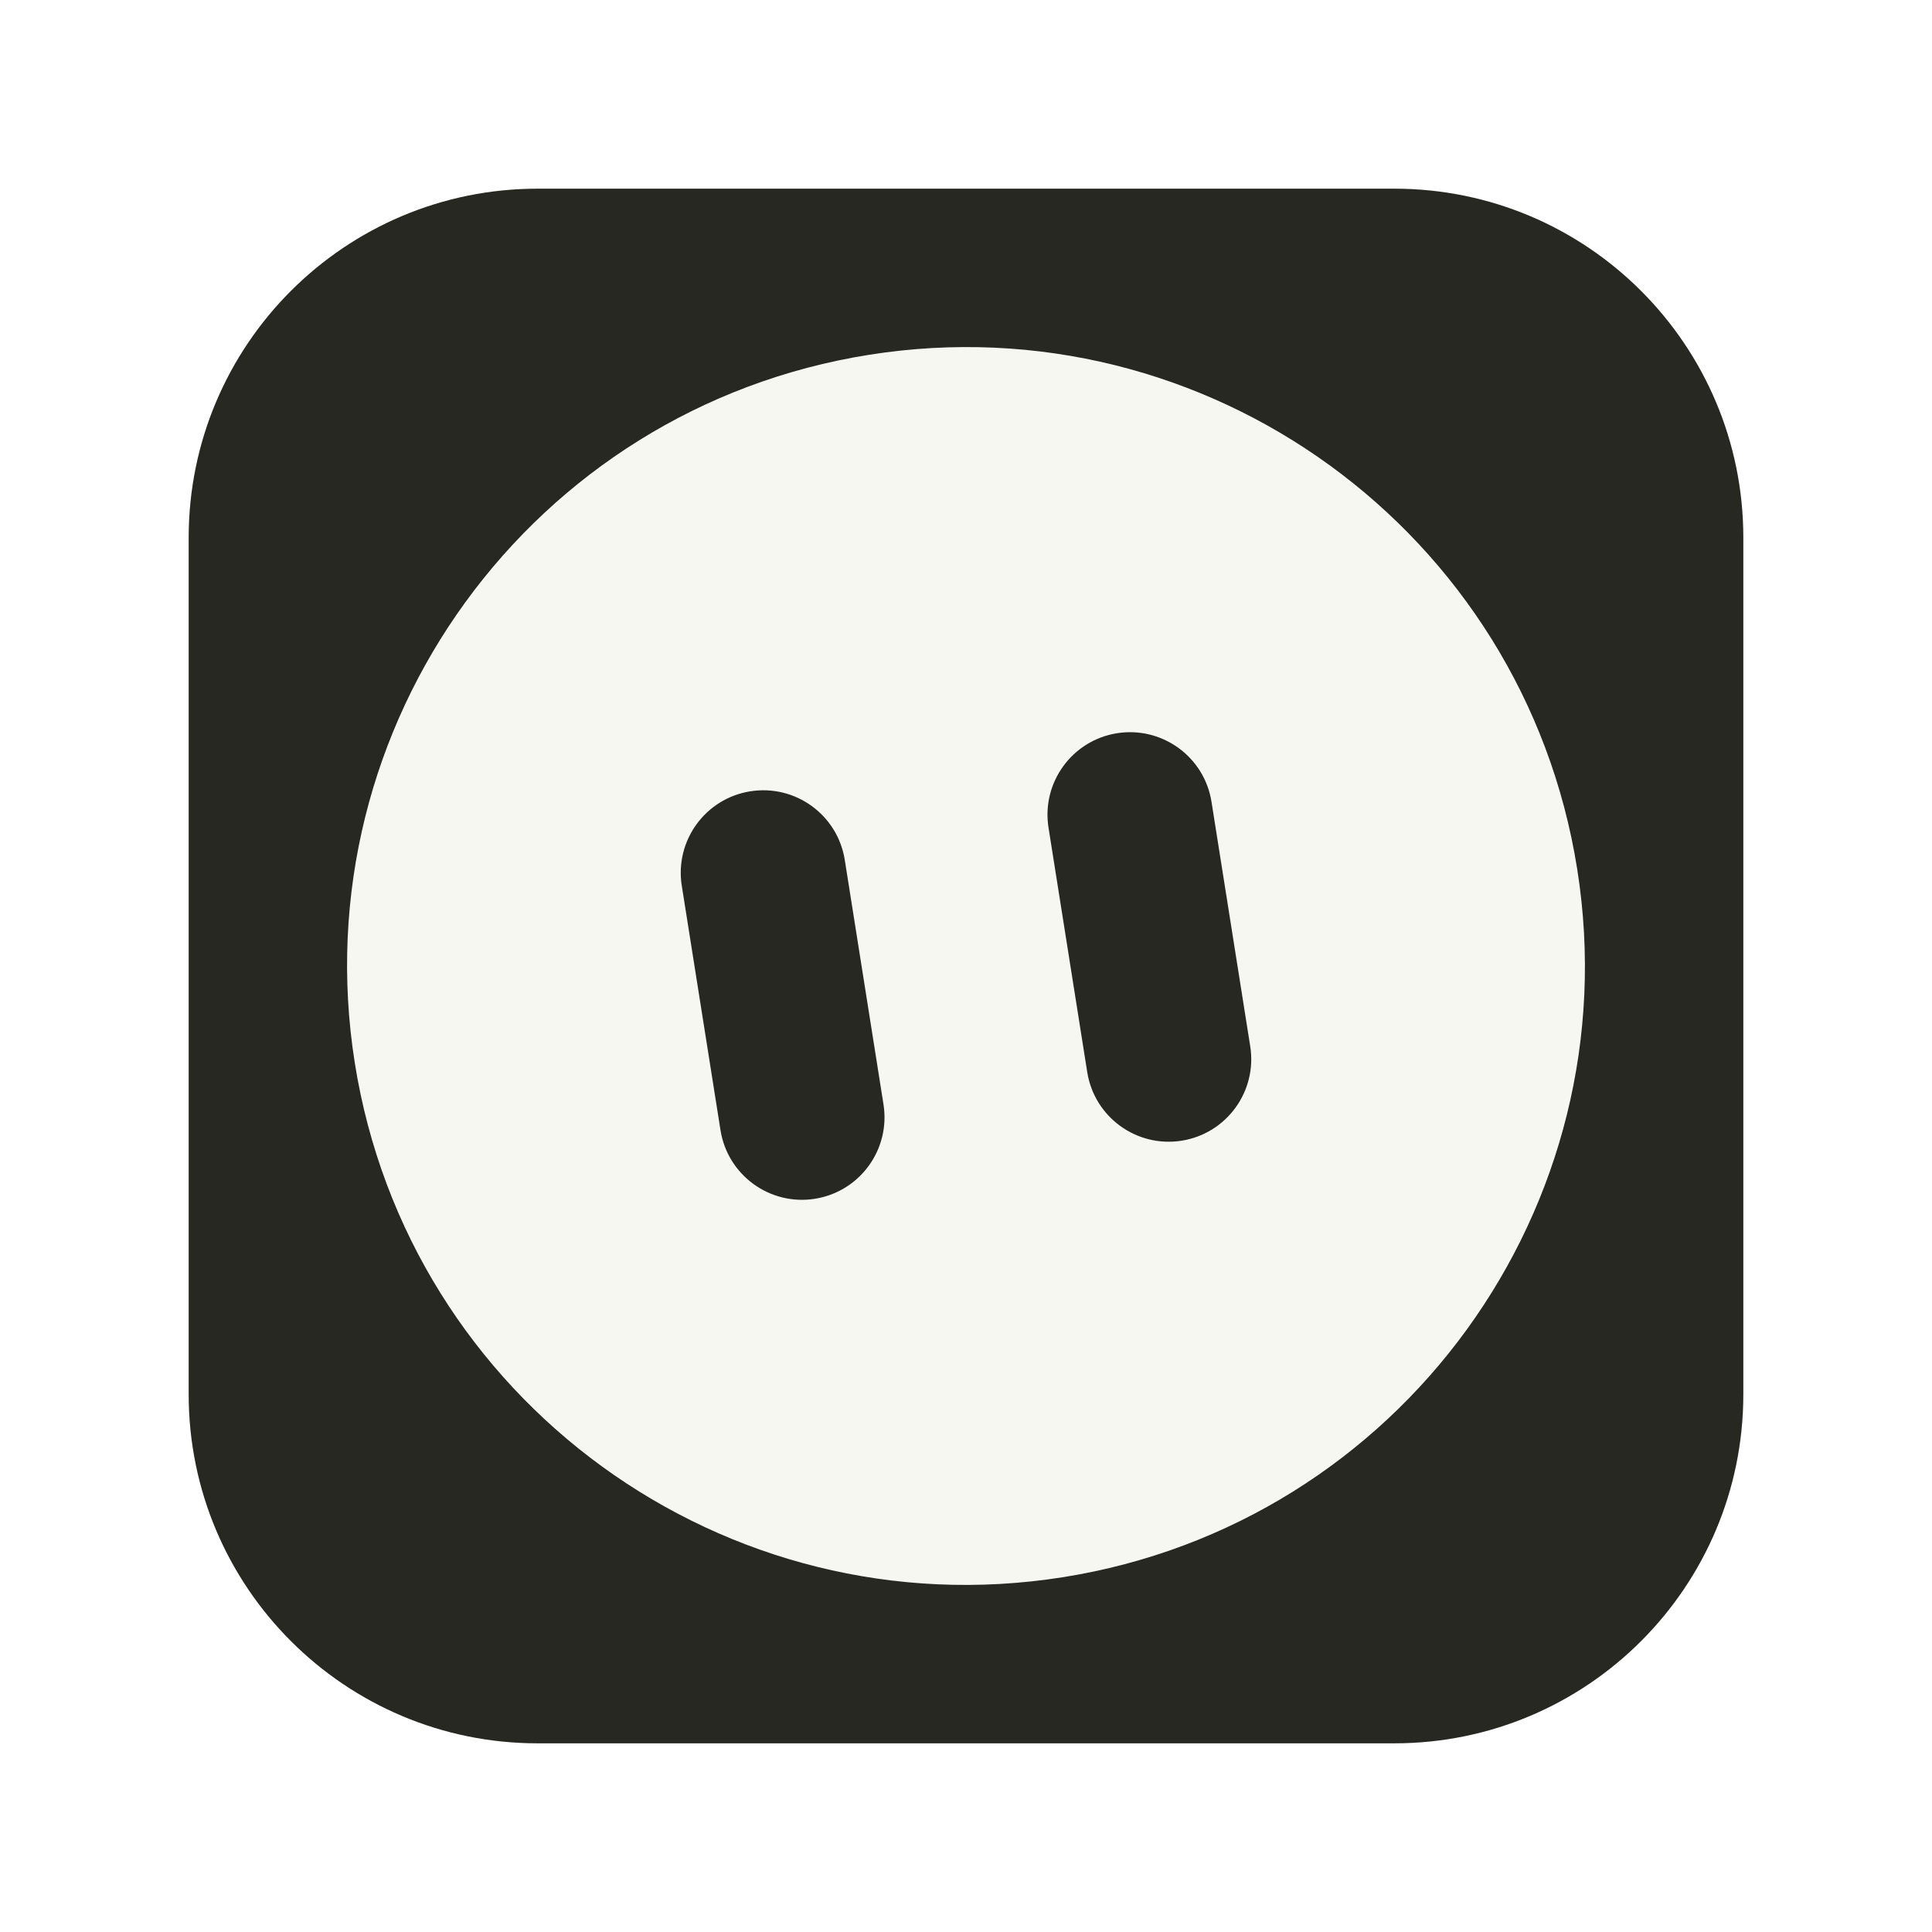
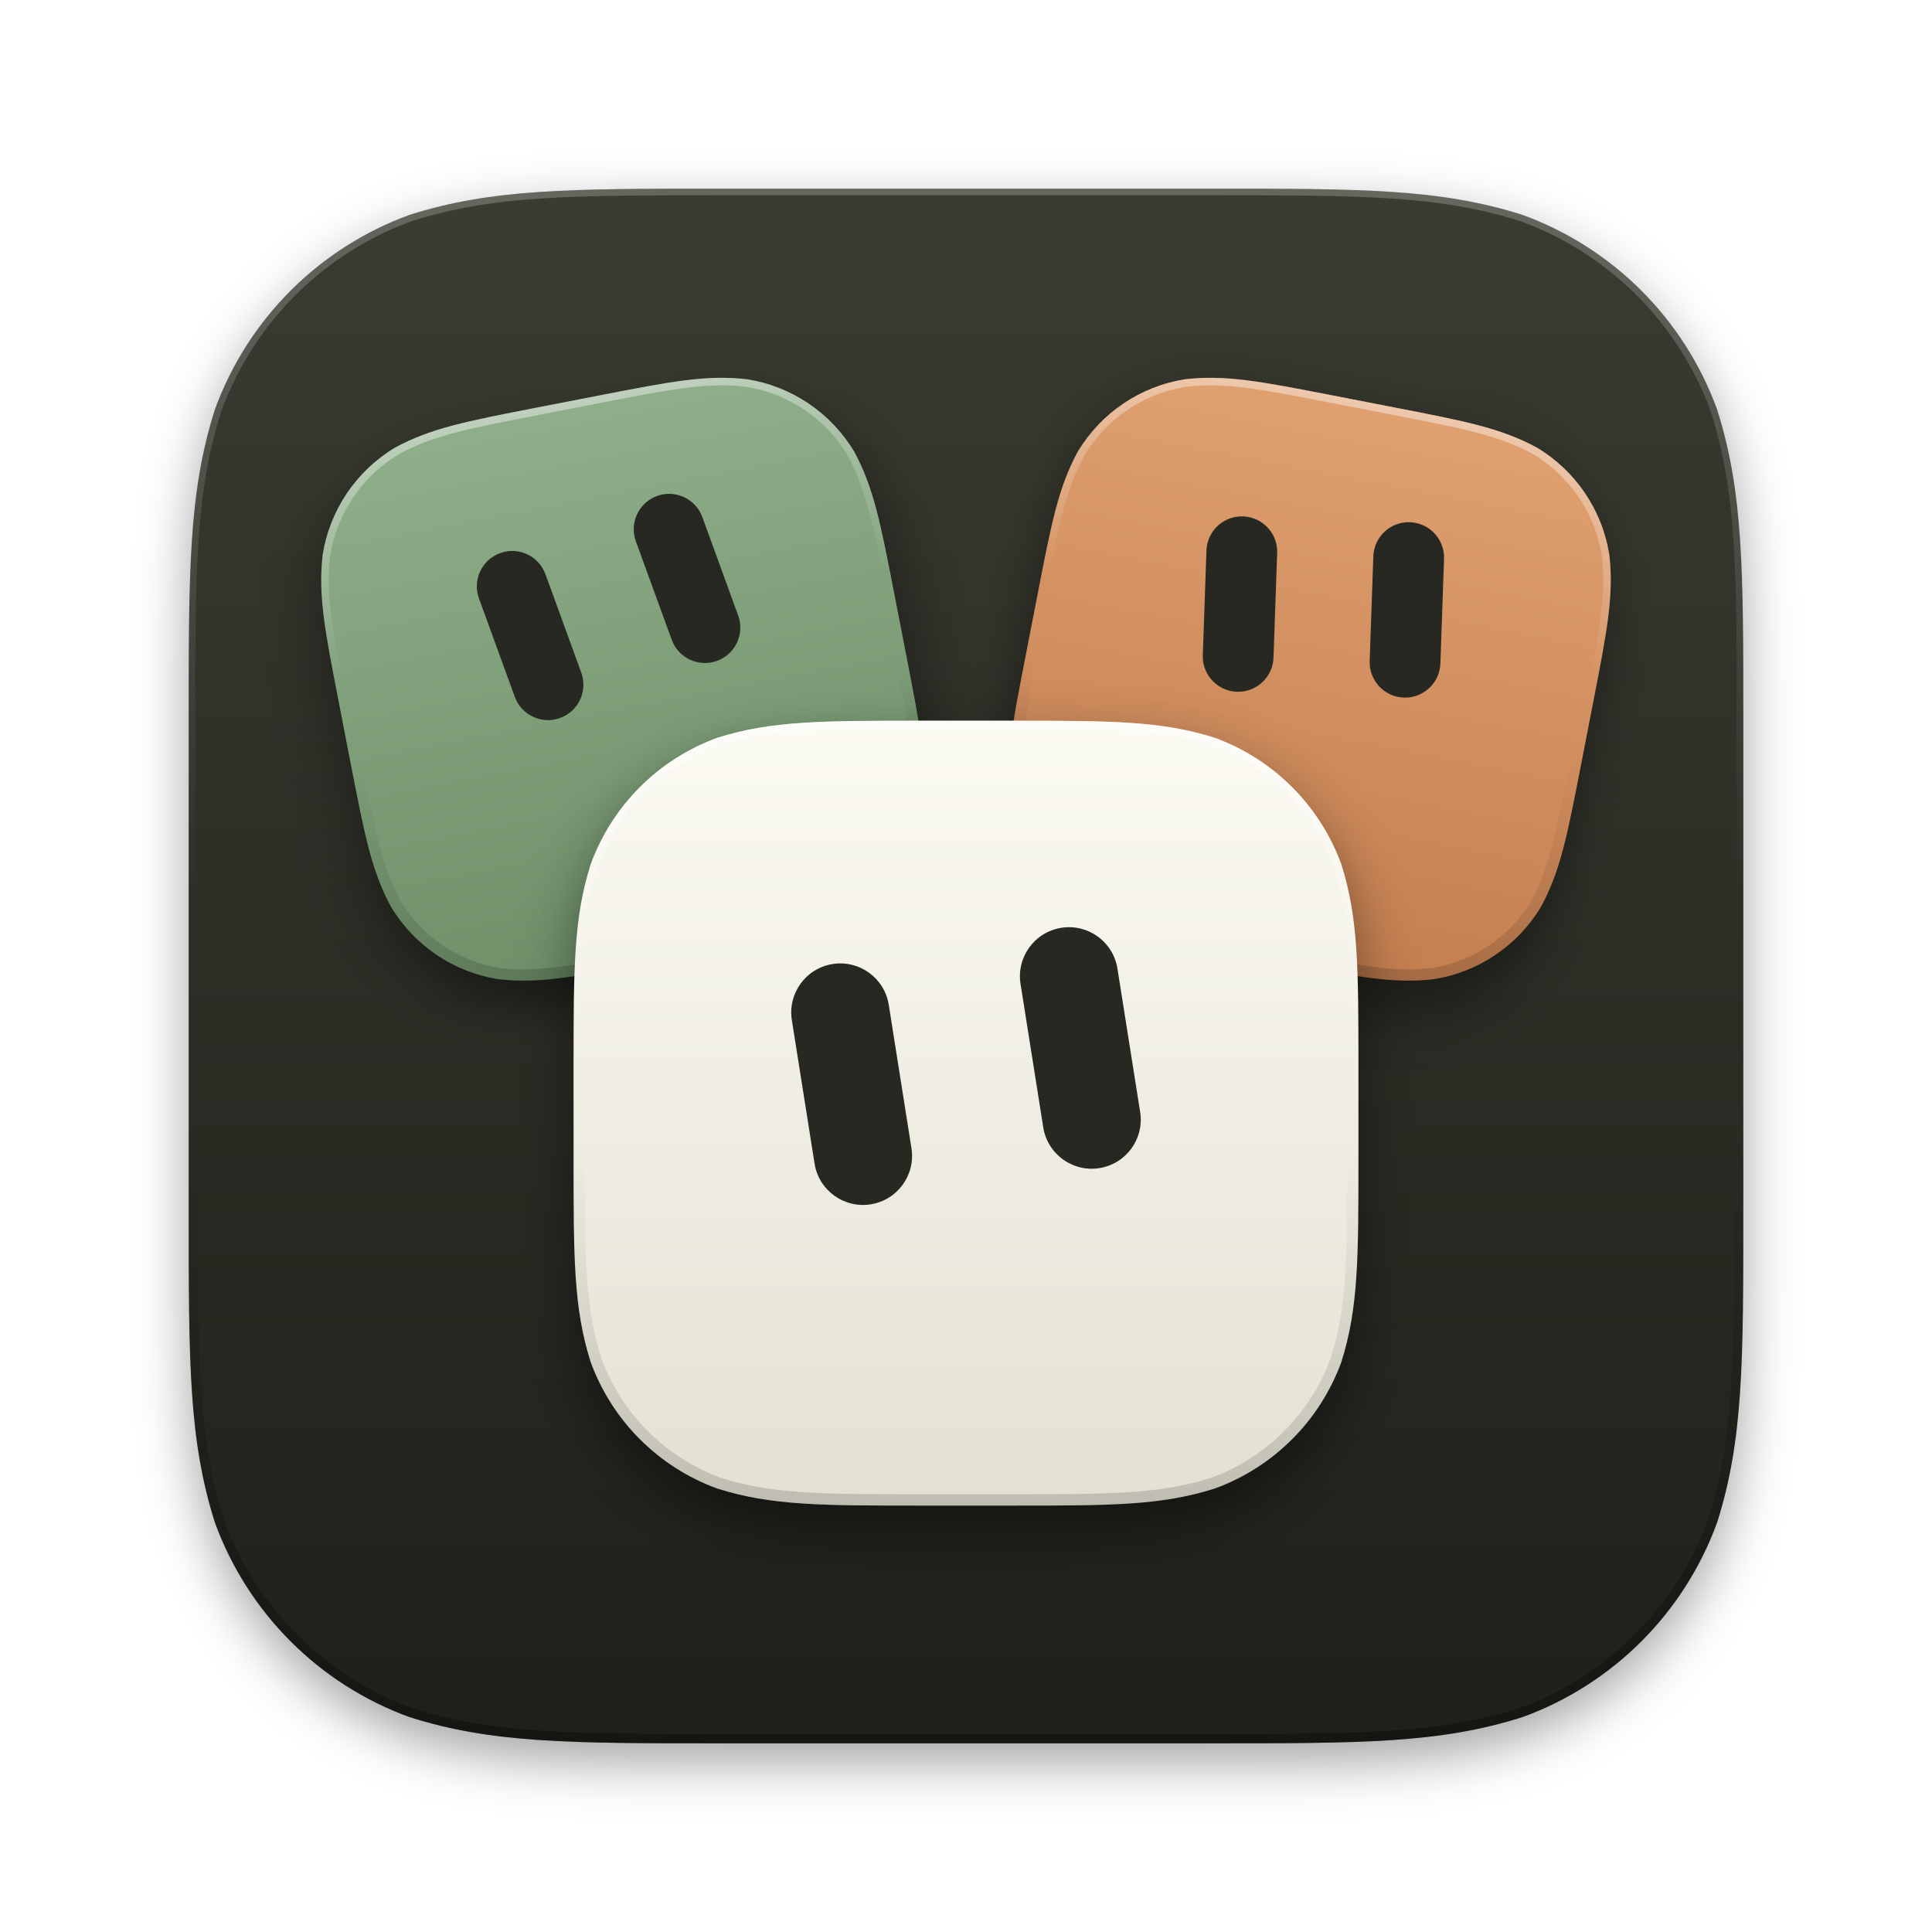
<svg xmlns="http://www.w3.org/2000/svg" width="1024" height="1024" viewBox="0 0 1024 1024">
-   <rect x="100" y="100" width="824" height="824" rx="185" fill="#262821" />
-   <svg x="184" y="184" width="656" height="656" viewBox="0 0 30 30">
-     <g transform="rotate(-9 15 15)">
-       <circle cx="15" cy="15" r="15" fill="#f7f7f2" />
-       <g fill="#262821">
-         <rect x="8.5" y="10" width="4" height="10" rx="2" />
-         <rect x="17.5" y="10" width="4" height="10" rx="2" />
+   <defs>
+     <linearGradient id="tile" x1="0" y1="0" x2="0" y2="1">
+       <stop offset="0" stop-color="#3a3c32" />
+       <stop offset="1" stop-color="#1e201a" />
+     </linearGradient>
+     <linearGradient id="tile-edge" x1="0" y1="0" x2="0" y2="1">
+       <stop offset="0" stop-color="#ffffff" stop-opacity="0.22" />
+       <stop offset="0.45" stop-color="#ffffff" stop-opacity="0" />
+     </linearGradient>
+     <linearGradient id="tile-foot" x1="0" y1="0" x2="0" y2="1">
+       <stop offset="0.6" stop-color="#000000" stop-opacity="0" />
+       <stop offset="1" stop-color="#000000" stop-opacity="0.3" />
+     </linearGradient>
+     <clipPath id="tile-clip">
+       <path d="M383.41 100L640.59 100C722.19 100 763 100 806.92 113.89C854.88 131.34 892.66 169.12 910.11 217.08C924 261 924 301.81 924 383.41L924 640.59C924 722.19 924 763 910.11 806.92C892.66 854.88 854.88 892.66 806.92 910.11C763 924 722.19 924 640.59 924L383.41 924C301.81 924 261 924 217.08 910.11C169.12 892.66 131.34 854.88 113.89 806.92C100 763 100 722.19 100 640.59L100 383.41C100 301.81 100 261 113.89 217.08C131.34 169.12 169.12 131.34 217.08 113.89C261 100 301.81 100 383.41 100Z" />
+     </clipPath>
+     <filter id="tile-shadow" x="-40%" y="-40%" width="180%" height="180%">
+       <feGaussianBlur stdDeviation="14" />
+     </filter>
+     <linearGradient id="face-edge" x1="0" y1="0" x2="0" y2="1">
+       <stop offset="0" stop-color="#ffffff" stop-opacity="0.6" />
+       <stop offset="0.4" stop-color="#ffffff" stop-opacity="0" />
+     </linearGradient>
+     <linearGradient id="face-foot" x1="0" y1="0" x2="0" y2="1">
+       <stop offset="0.55" stop-color="#000000" stop-opacity="0" />
+       <stop offset="1" stop-color="#000000" stop-opacity="0.16" />
+     </linearGradient>
+     <filter id="face-shadow" x="-40%" y="-40%" width="180%" height="180%">
+       <feGaussianBlur stdDeviation="16" />
+     </filter>
+     <linearGradient id="left" x1="0" y1="0" x2="0" y2="1">
+       <stop offset="0" stop-color="#8fae8a" />
+       <stop offset="1" stop-color="#6f9069" />
+     </linearGradient>
+     <clipPath id="left-clip">
+       <path d="M312.99 210L347.01 210C385.3 210 404.45 210 425.06 216.52C447.56 224.71 465.29 242.44 473.48 264.94C480 285.55 480 304.7 480 342.99L480 377.01C480 415.3 480 434.45 473.48 455.06C465.29 477.56 447.56 495.29 425.06 503.48C404.45 510 385.3 510 347.01 510L312.99 510C274.7 510 255.55 510 234.94 503.48C212.44 495.29 194.71 477.56 186.52 455.06C180 434.45 180 415.3 180 377.01L180 342.99C180 304.7 180 285.55 186.52 264.94C194.71 242.44 212.44 224.71 234.94 216.52C255.55 210 274.7 210 312.99 210Z" />
+     </clipPath>
+     <linearGradient id="right" x1="0" y1="0" x2="0" y2="1">
+       <stop offset="0" stop-color="#e0a070" />
+       <stop offset="1" stop-color="#c47f50" />
+     </linearGradient>
+     <clipPath id="right-clip">
+       <path d="M676.99 210L711.01 210C749.3 210 768.45 210 789.06 216.52C811.56 224.71 829.29 242.44 837.48 264.94C844 285.55 844 304.7 844 342.99L844 377.01C844 415.3 844 434.45 837.48 455.06C829.29 477.56 811.56 495.29 789.06 503.48C768.45 510 749.3 510 711.01 510L676.99 510C638.7 510 619.55 510 598.94 503.48C576.44 495.29 558.71 477.56 550.52 455.06C544 434.45 544 415.3 544 377.01L544 342.99C544 304.7 544 285.55 550.52 264.94C558.71 242.44 576.44 224.71 598.94 216.52C619.55 210 638.7 210 676.99 210Z" />
+     </clipPath>
+     <linearGradient id="front" x1="0" y1="0" x2="0" y2="1">
+       <stop offset="0" stop-color="#fbfaf3" />
+       <stop offset="1" stop-color="#e4e1d3" />
+     </linearGradient>
+     <clipPath id="front-clip">
+       <path d="M488.42 382L535.58 382C588.68 382 615.24 382 643.82 391.04C675.02 402.4 699.6 426.98 710.96 458.18C720 486.76 720 513.32 720 566.42L720 613.58C720 666.68 720 693.24 710.96 721.82C699.6 753.02 675.02 777.6 643.82 788.96C615.24 798 588.68 798 535.58 798L488.42 798C435.32 798 408.76 798 380.18 788.96C348.98 777.6 324.4 753.02 313.04 721.82C304 693.24 304 666.68 304 613.58L304 566.42C304 513.32 304 486.76 313.04 458.18C324.4 426.98 348.98 402.4 380.18 391.04C408.76 382 435.32 382 488.42 382Z" />
+     </clipPath>
+   </defs>
+   <path d="M383.41 100L640.59 100C722.19 100 763 100 806.92 113.89C854.88 131.34 892.66 169.12 910.11 217.08C924 261 924 301.81 924 383.41L924 640.59C924 722.19 924 763 910.11 806.92C892.66 854.88 854.88 892.66 806.92 910.11C763 924 722.19 924 640.59 924L383.41 924C301.81 924 261 924 217.08 910.11C169.12 892.66 131.34 854.88 113.89 806.92C100 763 100 722.19 100 640.59L100 383.41C100 301.81 100 261 113.89 217.08C131.34 169.12 169.12 131.34 217.08 113.89C261 100 301.81 100 383.41 100Z" transform="translate(0 10)" fill="#000000" opacity="0.36" filter="url(#tile-shadow)" />
+   <path d="M383.41 100L640.59 100C722.19 100 763 100 806.92 113.89C854.88 131.34 892.66 169.12 910.11 217.08C924 261 924 301.81 924 383.41L924 640.59C924 722.19 924 763 910.11 806.92C892.66 854.88 854.88 892.66 806.92 910.11C763 924 722.19 924 640.59 924L383.41 924C301.81 924 261 924 217.08 910.11C169.12 892.66 131.34 854.88 113.89 806.92C100 763 100 722.19 100 640.59L100 383.41C100 301.81 100 261 113.89 217.08C131.34 169.12 169.12 131.34 217.08 113.89C261 100 301.81 100 383.41 100Z" fill="url(#tile)" />
+   <g clip-path="url(#tile-clip)">
+     <path d="M383.41 100L640.59 100C722.19 100 763 100 806.92 113.89C854.88 131.34 892.66 169.12 910.11 217.08C924 261 924 301.81 924 383.41L924 640.59C924 722.19 924 763 910.11 806.92C892.66 854.88 854.88 892.66 806.92 910.11C763 924 722.19 924 640.59 924L383.41 924C301.81 924 261 924 217.08 910.11C169.12 892.66 131.34 854.88 113.89 806.92C100 763 100 722.19 100 640.59L100 383.41C100 301.81 100 261 113.89 217.08C131.34 169.12 169.12 131.34 217.08 113.89C261 100 301.81 100 383.41 100Z" fill="none" stroke="url(#tile-foot)" stroke-width="10" />
+     <path d="M383.41 100L640.59 100C722.19 100 763 100 806.92 113.89C854.88 131.34 892.66 169.12 910.11 217.08C924 261 924 301.81 924 383.41L924 640.59C924 722.19 924 763 910.11 806.92C892.66 854.88 854.88 892.66 806.92 910.11C763 924 722.19 924 640.59 924L383.41 924C301.81 924 261 924 217.08 910.11C169.12 892.66 131.34 854.88 113.89 806.92C100 763 100 722.19 100 640.59L100 383.41C100 301.81 100 261 113.89 217.08C131.34 169.12 169.12 131.34 217.08 113.89C261 100 301.81 100 383.41 100Z" fill="none" stroke="url(#tile-edge)" stroke-width="7" />
+   </g>
+   <g clip-path="url(#tile-clip)">
+     <g transform="rotate(-11 330 360)">
+       <path d="M312.99 210L347.01 210C385.3 210 404.45 210 425.06 216.52C447.56 224.71 465.29 242.44 473.48 264.94C480 285.55 480 304.7 480 342.99L480 377.01C480 415.3 480 434.45 473.48 455.06C465.29 477.56 447.56 495.29 425.06 503.48C404.45 510 385.3 510 347.01 510L312.99 510C274.7 510 255.55 510 234.94 503.48C212.44 495.29 194.71 477.56 186.52 455.06C180 434.45 180 415.3 180 377.01L180 342.99C180 304.7 180 285.55 186.52 264.94C194.71 242.44 212.44 224.71 234.94 216.52C255.55 210 274.7 210 312.99 210Z" transform="translate(0 14)" fill="#000000" opacity="0.45" filter="url(#face-shadow)" />
+       <path d="M312.99 210L347.01 210C385.3 210 404.45 210 425.06 216.52C447.56 224.71 465.29 242.44 473.48 264.94C480 285.55 480 304.7 480 342.99L480 377.01C480 415.3 480 434.45 473.48 455.06C465.29 477.56 447.56 495.29 425.06 503.48C404.45 510 385.3 510 347.01 510L312.99 510C274.7 510 255.55 510 234.94 503.48C212.44 495.29 194.71 477.56 186.52 455.06C180 434.45 180 415.3 180 377.01L180 342.99C180 304.7 180 285.55 186.52 264.94C194.71 242.44 212.44 224.71 234.94 216.52C255.55 210 274.7 210 312.99 210Z" fill="url(#left)" />
+       <g clip-path="url(#left-clip)">
+         <path d="M312.99 210L347.01 210C385.3 210 404.45 210 425.06 216.52C447.56 224.71 465.29 242.44 473.48 264.94C480 285.55 480 304.7 480 342.99L480 377.01C480 415.3 480 434.45 473.48 455.06C465.29 477.56 447.56 495.29 425.06 503.48C404.45 510 385.3 510 347.01 510L312.99 510C274.7 510 255.55 510 234.94 503.48C212.44 495.29 194.71 477.56 186.52 455.06C180 434.45 180 415.3 180 377.01L180 342.99C180 304.7 180 285.55 186.52 264.94C194.71 242.44 212.44 224.71 234.94 216.52C255.55 210 274.7 210 312.99 210Z" fill="none" stroke="url(#face-foot)" stroke-width="12" />
+         <path d="M312.99 210L347.01 210C385.3 210 404.45 210 425.06 216.52C447.56 224.71 465.29 242.44 473.48 264.94C480 285.55 480 304.7 480 342.99L480 377.01C480 415.3 480 434.45 473.48 455.06C465.29 477.56 447.56 495.29 425.06 503.48C404.45 510 385.3 510 347.01 510L312.99 510C274.7 510 255.55 510 234.94 503.48C212.44 495.29 194.71 477.56 186.52 455.06C180 434.45 180 415.3 180 377.01L180 342.99C180 304.7 180 285.55 186.52 264.94C194.71 242.44 212.44 224.71 234.94 216.52C255.55 210 274.7 210 312.99 210Z" fill="none" stroke="url(#face-edge)" stroke-width="8" opacity="0.7" />
+       </g>
+       <g transform="rotate(-9 330 321)" fill="#262821">
+         <rect x="267" y="274.5" width="37.5" height="93" rx="18.75" />
+         <rect x="355.5" y="274.5" width="37.5" height="93" rx="18.75" />
      </g>
    </g>
-   </svg>
+     <g transform="rotate(11 694 360)">
+       <path d="M676.99 210L711.01 210C749.3 210 768.45 210 789.06 216.52C811.56 224.71 829.29 242.44 837.48 264.94C844 285.55 844 304.7 844 342.99L844 377.01C844 415.3 844 434.45 837.48 455.06C829.29 477.56 811.56 495.29 789.06 503.48C768.45 510 749.3 510 711.01 510L676.99 510C638.7 510 619.55 510 598.94 503.48C576.44 495.29 558.71 477.56 550.52 455.06C544 434.45 544 415.3 544 377.01L544 342.99C544 304.7 544 285.55 550.52 264.94C558.71 242.44 576.44 224.71 598.94 216.52C619.55 210 638.7 210 676.99 210Z" transform="translate(0 14)" fill="#000000" opacity="0.45" filter="url(#face-shadow)" />
+       <path d="M676.99 210L711.01 210C749.3 210 768.45 210 789.06 216.52C811.56 224.71 829.29 242.44 837.48 264.94C844 285.55 844 304.7 844 342.99L844 377.01C844 415.3 844 434.45 837.48 455.06C829.29 477.56 811.56 495.29 789.06 503.48C768.45 510 749.3 510 711.01 510L676.99 510C638.7 510 619.55 510 598.94 503.48C576.44 495.29 558.71 477.56 550.52 455.06C544 434.45 544 415.3 544 377.01L544 342.99C544 304.7 544 285.55 550.52 264.94C558.71 242.44 576.44 224.71 598.94 216.52C619.55 210 638.7 210 676.99 210Z" fill="url(#right)" />
+       <g clip-path="url(#right-clip)">
+         <path d="M676.99 210L711.01 210C749.3 210 768.45 210 789.06 216.52C811.56 224.71 829.29 242.44 837.48 264.94C844 285.55 844 304.7 844 342.99L844 377.01C844 415.3 844 434.45 837.48 455.06C829.29 477.56 811.56 495.29 789.06 503.48C768.45 510 749.3 510 711.01 510L676.99 510C638.7 510 619.55 510 598.94 503.48C576.44 495.29 558.71 477.56 550.52 455.06C544 434.45 544 415.3 544 377.01L544 342.99C544 304.7 544 285.55 550.52 264.94C558.71 242.44 576.44 224.71 598.94 216.52C619.55 210 638.7 210 676.99 210Z" fill="none" stroke="url(#face-foot)" stroke-width="12" />
+         <path d="M676.99 210L711.01 210C749.3 210 768.45 210 789.06 216.52C811.56 224.71 829.29 242.44 837.48 264.94C844 285.55 844 304.7 844 342.99L844 377.01C844 415.3 844 434.45 837.48 455.06C829.29 477.56 811.56 495.29 789.06 503.48C768.45 510 749.3 510 711.01 510L676.99 510C638.7 510 619.55 510 598.94 503.48C576.44 495.29 558.71 477.56 550.52 455.06C544 434.45 544 415.3 544 377.01L544 342.99C544 304.7 544 285.55 550.52 264.94C558.71 242.44 576.44 224.71 598.94 216.52C619.55 210 638.7 210 676.99 210Z" fill="none" stroke="url(#face-edge)" stroke-width="8" opacity="0.7" />
+       </g>
+       <g transform="rotate(-9 694 321)" fill="#262821">
+         <rect x="631" y="274.5" width="37.5" height="93" rx="18.75" />
+         <rect x="719.5" y="274.5" width="37.5" height="93" rx="18.75" />
+       </g>
+     </g>
+     <g transform="rotate(0 512 590)">
+       <path d="M488.42 382L535.58 382C588.68 382 615.24 382 643.82 391.04C675.02 402.4 699.6 426.98 710.96 458.18C720 486.76 720 513.32 720 566.42L720 613.58C720 666.68 720 693.24 710.96 721.82C699.6 753.02 675.02 777.6 643.82 788.96C615.24 798 588.68 798 535.58 798L488.42 798C435.32 798 408.76 798 380.18 788.96C348.98 777.6 324.4 753.02 313.04 721.82C304 693.24 304 666.68 304 613.58L304 566.42C304 513.32 304 486.76 313.04 458.18C324.4 426.98 348.98 402.4 380.18 391.04C408.76 382 435.32 382 488.42 382Z" transform="translate(0 14)" fill="#000000" opacity="0.45" filter="url(#face-shadow)" />
+       <path d="M488.42 382L535.58 382C588.68 382 615.24 382 643.82 391.04C675.02 402.4 699.6 426.98 710.96 458.18C720 486.76 720 513.32 720 566.42L720 613.58C720 666.68 720 693.24 710.96 721.82C699.6 753.02 675.02 777.6 643.82 788.96C615.24 798 588.68 798 535.58 798L488.42 798C435.32 798 408.76 798 380.18 788.96C348.98 777.6 324.4 753.02 313.04 721.82C304 693.24 304 666.68 304 613.58L304 566.42C304 513.32 304 486.76 313.04 458.18C324.4 426.98 348.98 402.4 380.18 391.04C408.76 382 435.32 382 488.42 382Z" fill="url(#front)" />
+       <g clip-path="url(#front-clip)">
+         <path d="M488.42 382L535.58 382C588.68 382 615.24 382 643.82 391.04C675.02 402.4 699.6 426.98 710.96 458.18C720 486.76 720 513.32 720 566.42L720 613.58C720 666.68 720 693.24 710.96 721.82C699.6 753.02 675.02 777.6 643.82 788.96C615.24 798 588.68 798 535.58 798L488.42 798C435.32 798 408.76 798 380.18 788.96C348.98 777.6 324.4 753.02 313.04 721.82C304 693.24 304 666.68 304 613.58L304 566.42C304 513.32 304 486.76 313.04 458.18C324.4 426.98 348.98 402.4 380.18 391.04C408.76 382 435.32 382 488.42 382Z" fill="none" stroke="url(#face-foot)" stroke-width="12" />
+         <path d="M488.42 382L535.58 382C588.68 382 615.24 382 643.82 391.04C675.02 402.4 699.6 426.98 710.96 458.18C720 486.76 720 513.32 720 566.42L720 613.58C720 666.68 720 693.24 710.96 721.82C699.6 753.02 675.02 777.6 643.82 788.96C615.24 798 588.68 798 535.58 798L488.42 798C435.32 798 408.76 798 380.18 788.96C348.98 777.6 324.4 753.02 313.04 721.82C304 693.24 304 666.68 304 613.58L304 566.42C304 513.32 304 486.76 313.04 458.18C324.4 426.98 348.98 402.4 380.18 391.04C408.76 382 435.32 382 488.42 382Z" fill="none" stroke="url(#face-edge)" stroke-width="8" opacity="0.7" />
+       </g>
+       <g transform="rotate(-9 512 565.04)" fill="#262821">
+         <rect x="424.64" y="500.56" width="52" height="128.96" rx="26" />
+         <rect x="547.36" y="500.56" width="52" height="128.96" rx="26" />
+       </g>
+     </g>
+   </g>
</svg>
